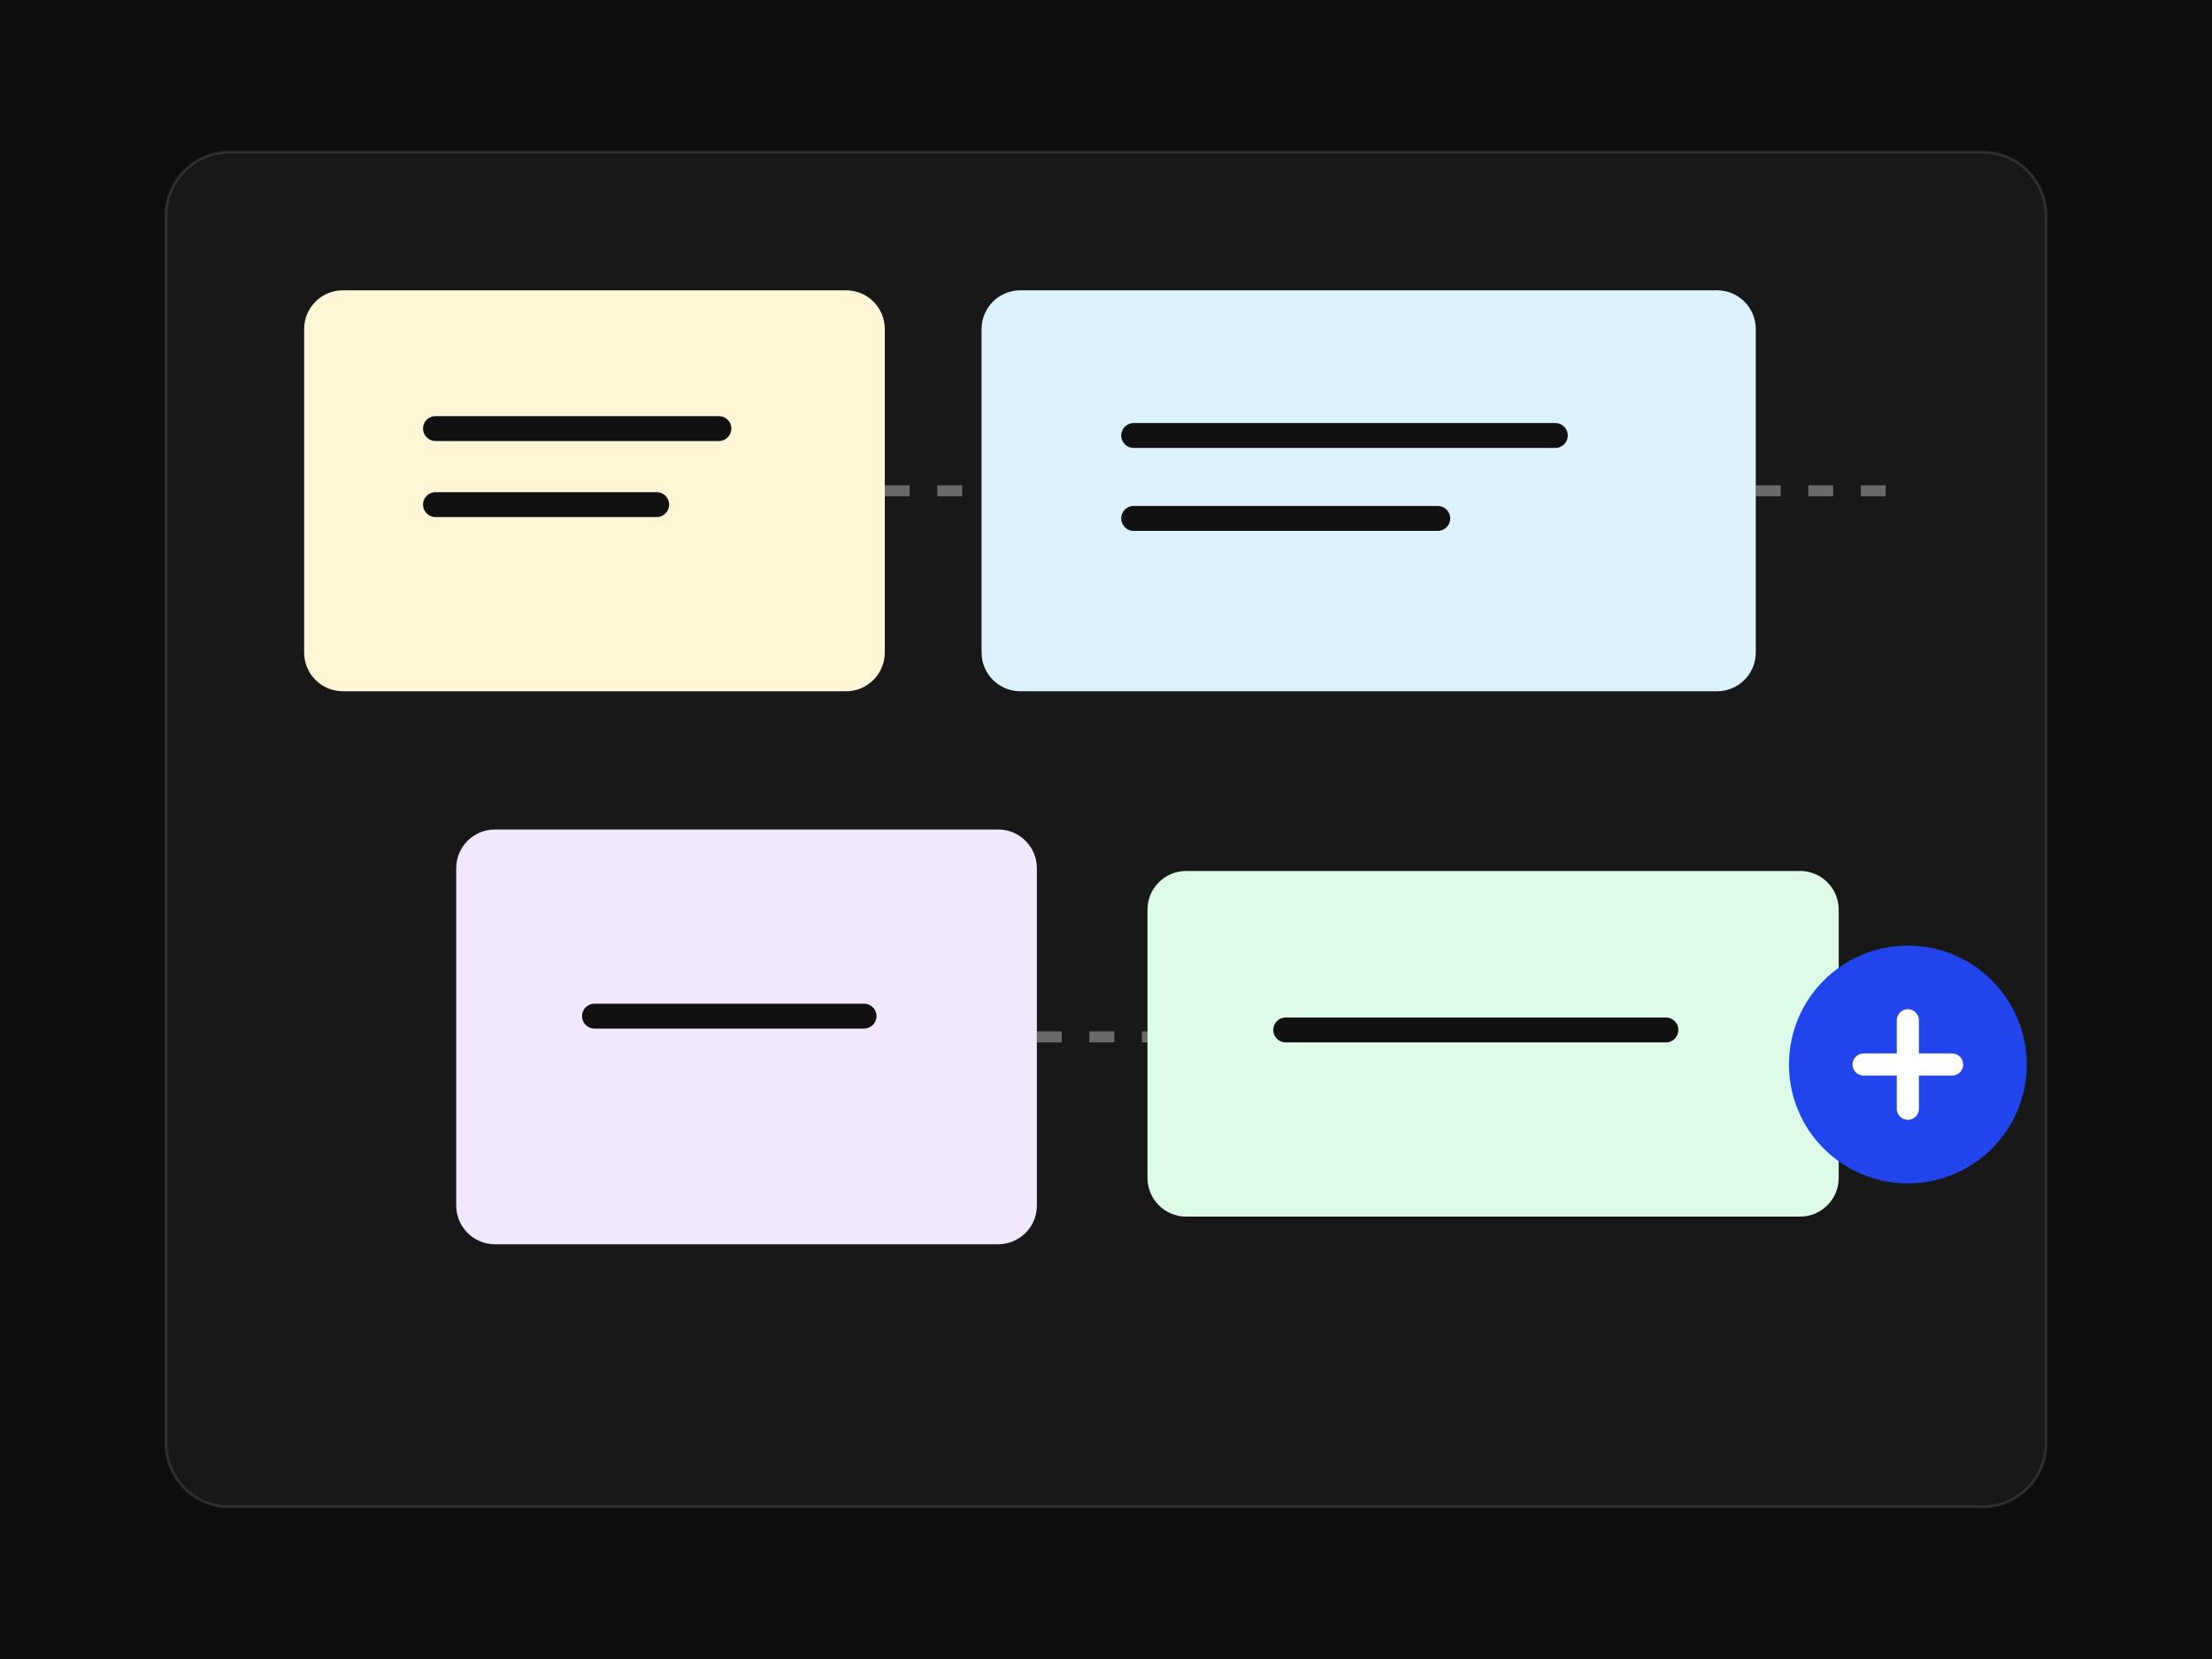
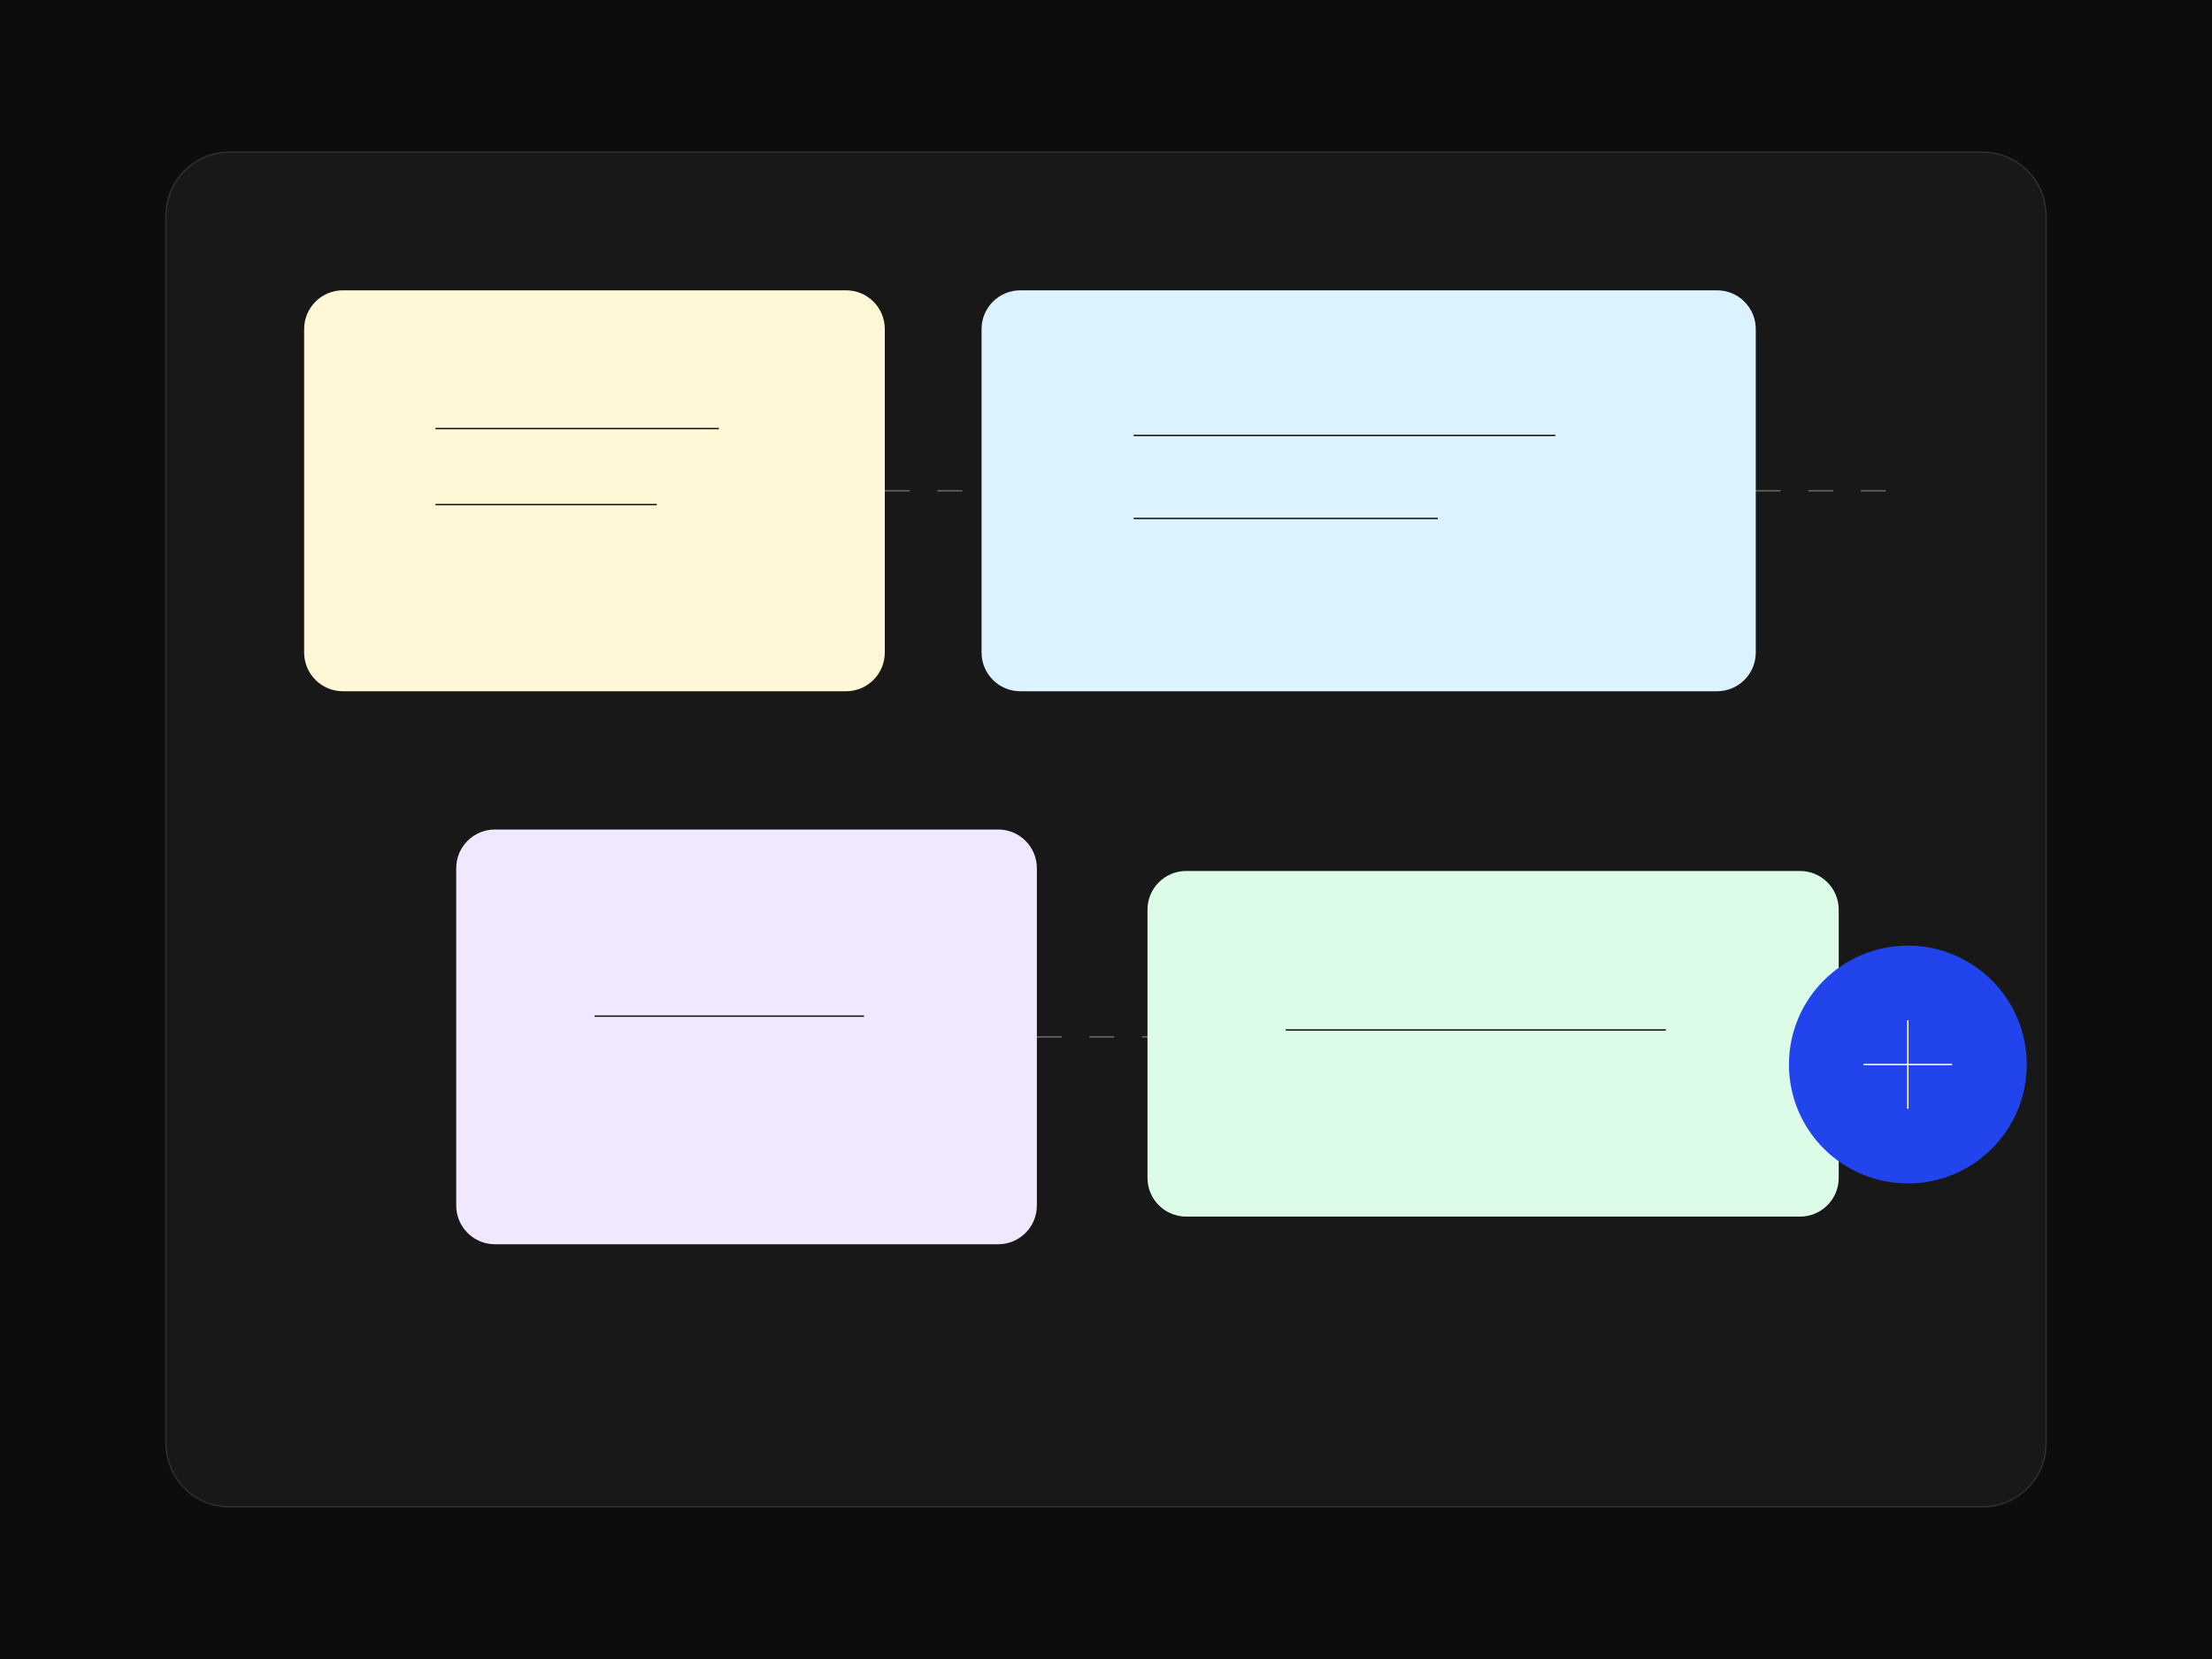
<svg xmlns="http://www.w3.org/2000/svg" width="1600" height="1200" viewBox="0 0 1600 1200" fill="none">
  <rect width="1600" height="1200" fill="#0D0D0D" />
-   <rect x="120" y="110" width="1360" height="980" rx="46" fill="#181818" stroke="white" stroke-opacity=".12" stroke-width="2" />
+   <rect x="120" y="110" width="1360" height="980" rx="46" fill="#181818" stroke="white" stroke-opacity=".12" strokeWidth="2" />
  <rect x="220" y="210" width="420" height="290" rx="28" fill="#FFF7D6" />
  <rect x="710" y="210" width="560" height="290" rx="28" fill="#DDF2FF" />
  <rect x="330" y="600" width="420" height="300" rx="28" fill="#F1E8FF" />
  <rect x="830" y="630" width="500" height="250" rx="28" fill="#DCFCE7" />
-   <path d="M640 355H710M1270 355H1370M750 750H830" stroke="white" stroke-opacity=".35" stroke-width="8" stroke-dasharray="18 20" />
-   <path d="M315 310H520M315 365H475M820 315H1125M820 375H1040M430 735H625M930 745H1205" stroke="#111111" stroke-width="18" stroke-linecap="round" />
+   <path d="M640 355H710M1270 355H1370M750 750H830" stroke="white" stroke-opacity=".35" strokeWidth="8" stroke-dasharray="18 20" />
+   <path d="M315 310H520M315 365H475M820 315H1125M820 375H1040M430 735H625M930 745H1205" stroke="#111111" strokeWidth="18" strokeLinecap="round" />
  <circle cx="1380" cy="770" r="86" fill="#2244ec" />
-   <path d="M1348 770H1412M1380 738V802" stroke="white" stroke-width="16" stroke-linecap="round" />
+   <path d="M1348 770H1412M1380 738V802" stroke="white" strokeWidth="16" strokeLinecap="round" />
</svg>
